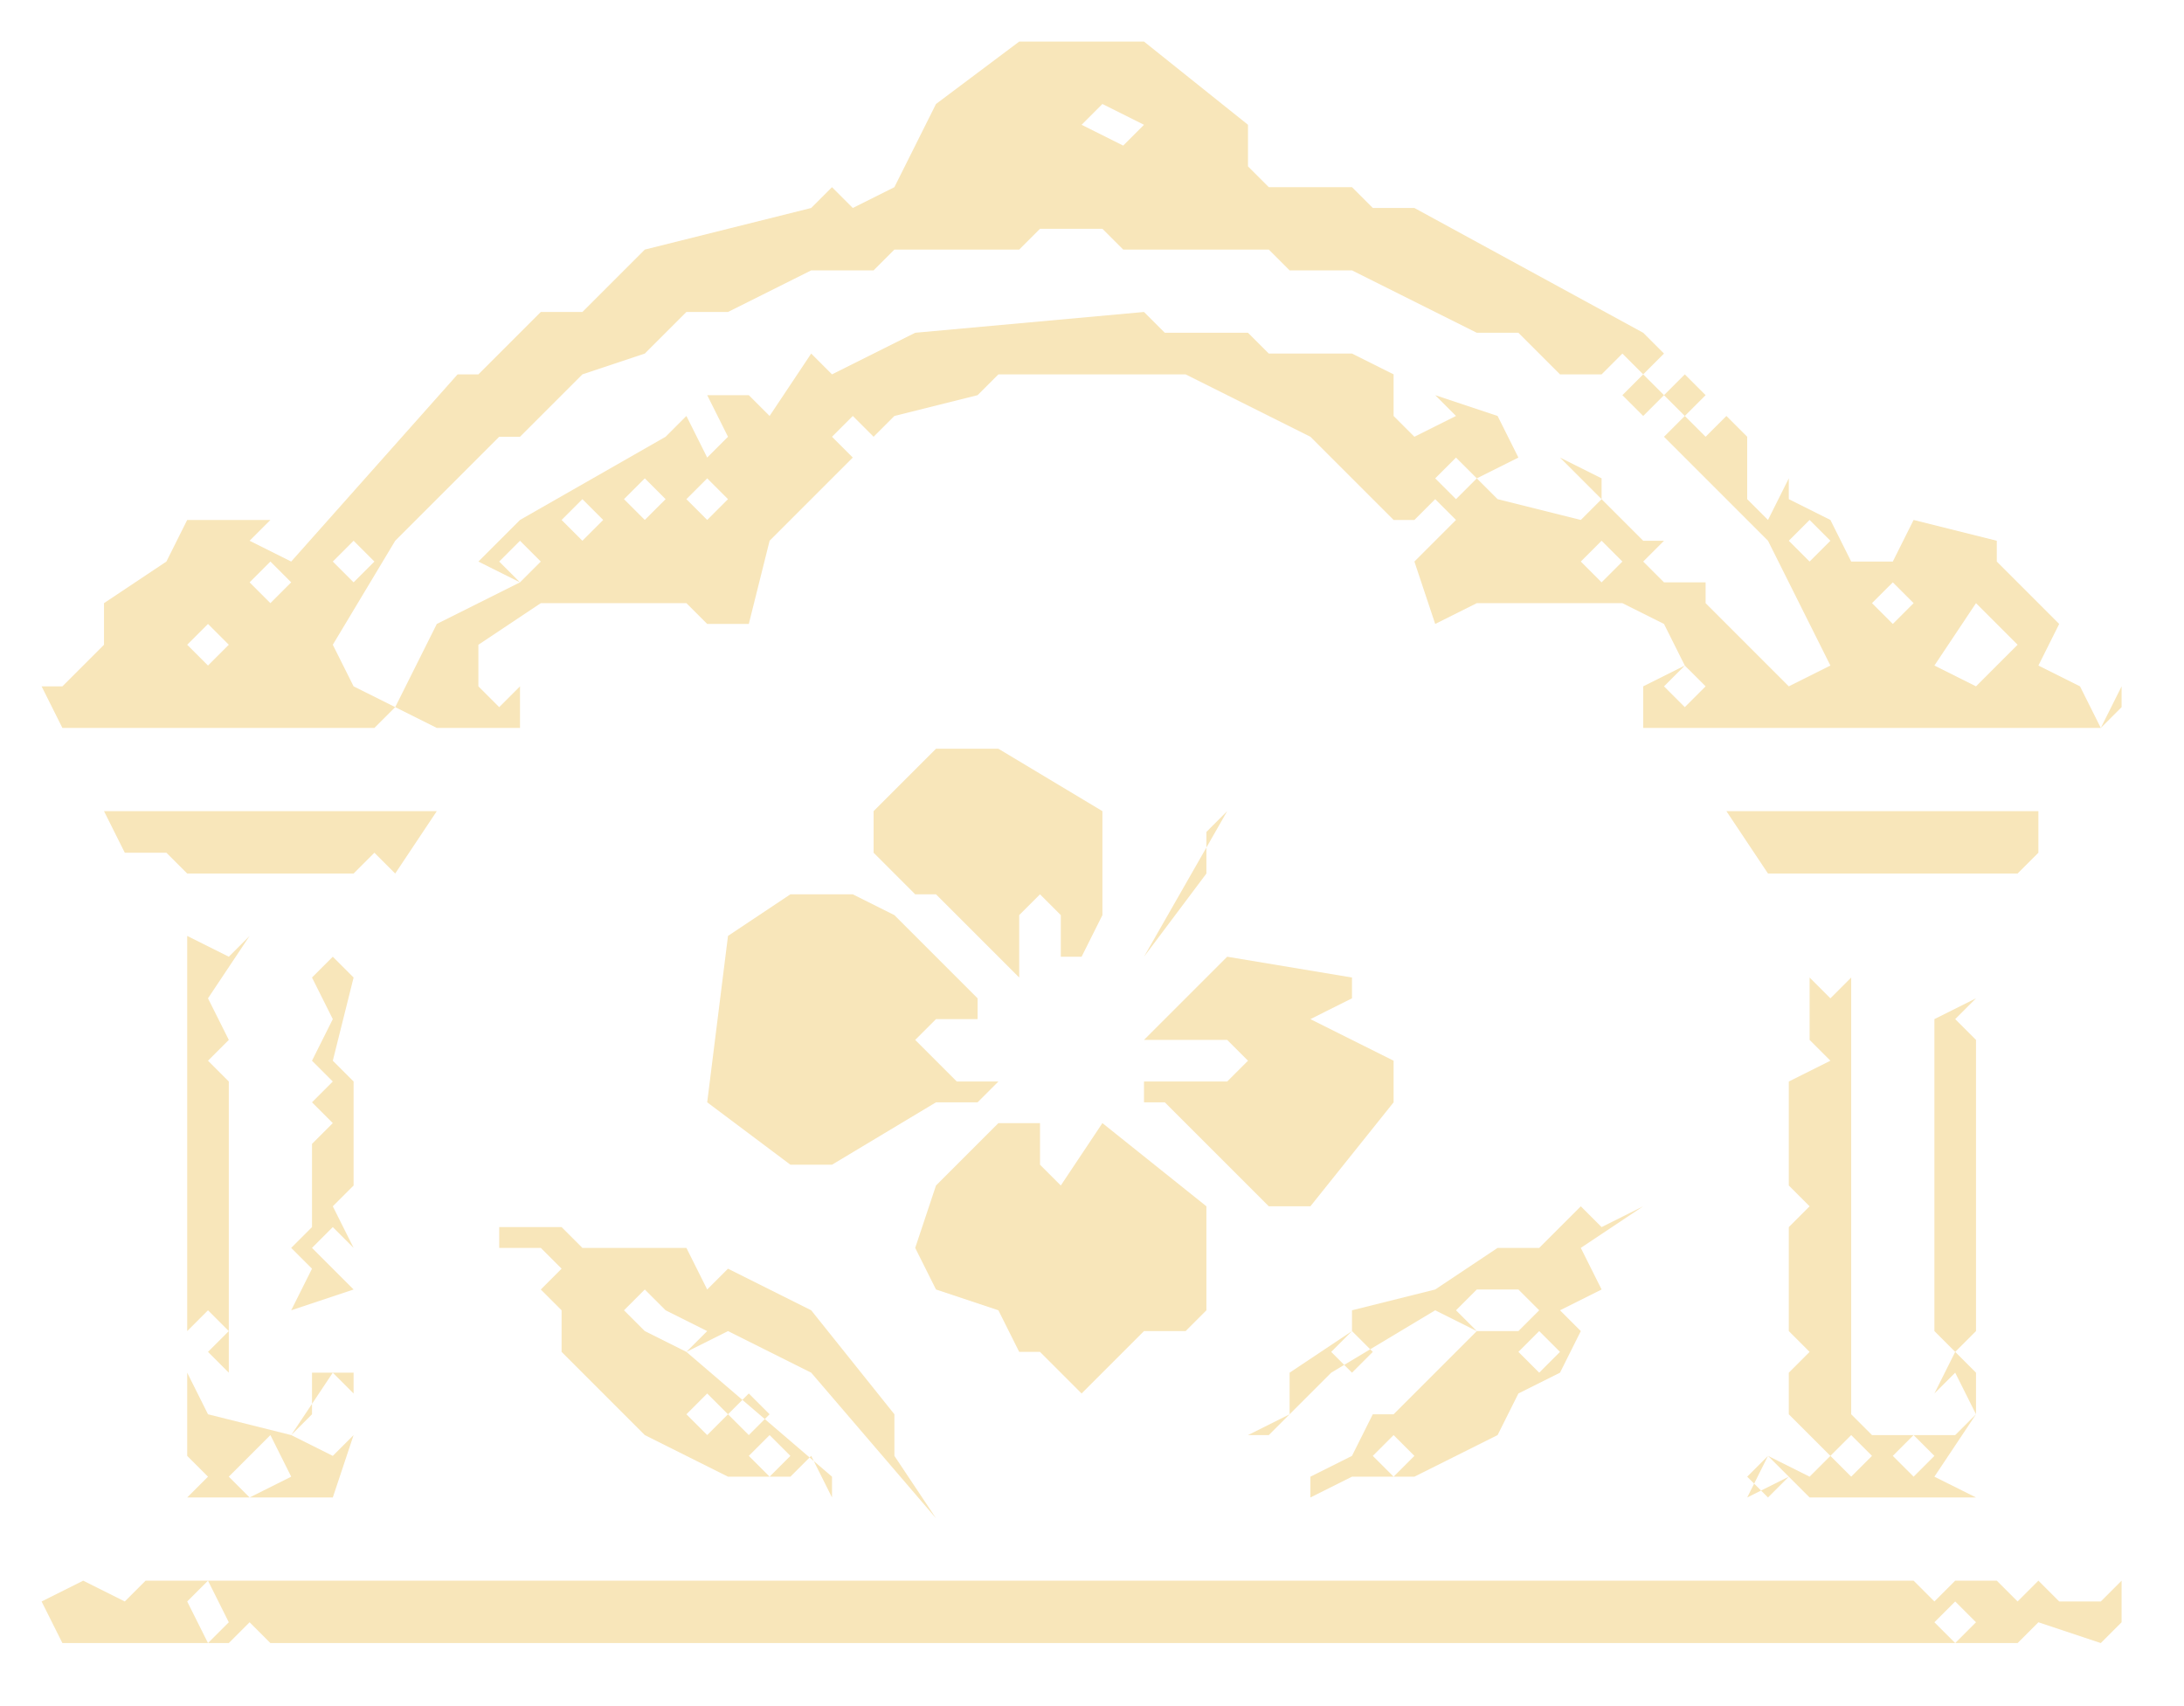
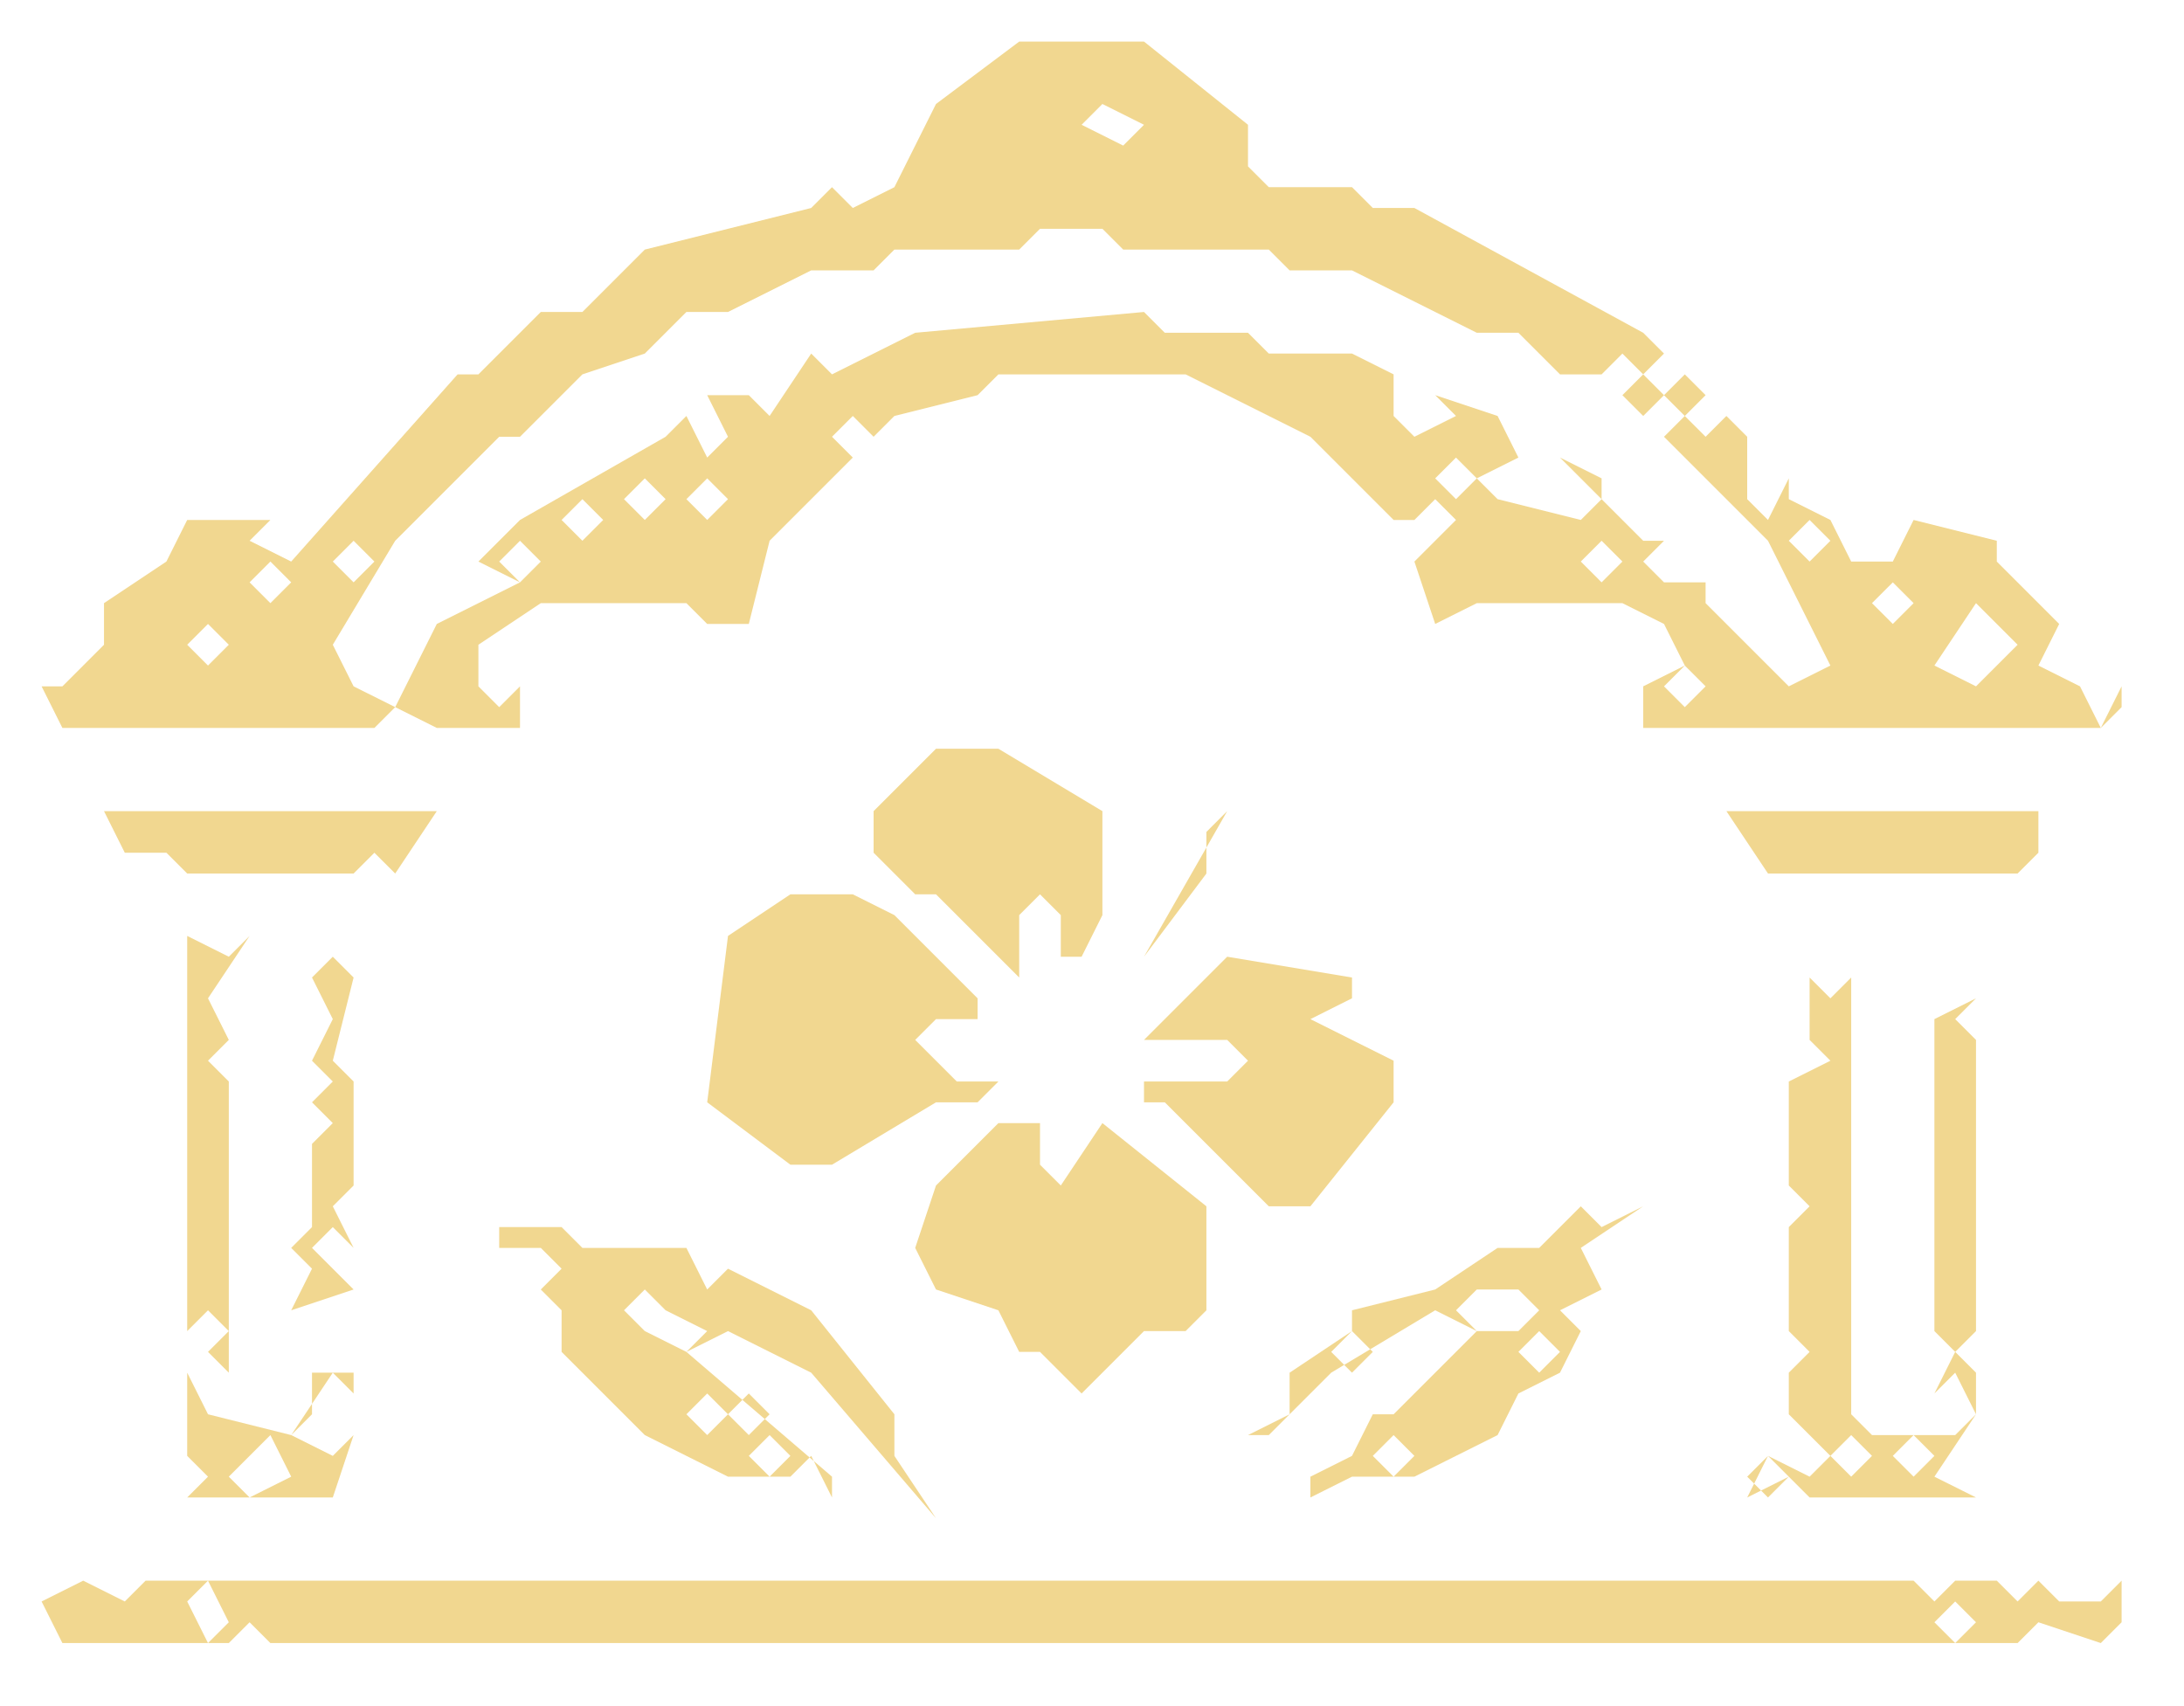
<svg xmlns="http://www.w3.org/2000/svg" viewBox="0 0 105 82">
-   <path fill="#f8e6ba" fill-rule="evenodd" d="M2,77 3,79 11,79 12,78 13,79 97,79 98,78 101,79 102,78 102,76 101,77 99,77 98,76 97,77 96,76 94,76 93,77 92,76 7,76 6,77 4,76Z M93,78 94,77 95,78 94,79Z M9,77 10,76 11,78 10,79Z M24,59 24,60 26,60 27,61 26,62 27,63 27,65 31,69 35,71 38,71 39,70 40,72 40,71 33,65 35,64 39,66 45,73 43,70 43,68 39,63 35,61 34,62 33,60 28,60 27,59Z M36,70 37,69 38,70 37,71Z M35,68 36,67 37,68 36,69Z M33,68 34,67 35,68 34,69Z M31,64 32,63 34,64 33,65Z M30,63 31,62 32,63 31,64Z M79,58 77,59 76,58 74,60 72,60 69,62 65,63 65,64 62,66 62,68 60,69 61,69 64,66 69,63 71,64 67,68 66,68 65,70 63,71 63,72 65,71 68,71 72,69 73,67 75,66 76,64 75,63 77,62 76,60Z M66,70 67,69 68,70 67,71Z M73,65 74,64 75,65 74,66Z M64,65 65,64 66,65 65,66Z M70,63 71,62 73,62 74,63 73,64 71,64Z M87,47 87,50 88,51 86,52 86,57 87,58 86,59 86,64 87,65 86,66 86,68 88,70 87,71 85,70 84,72 86,71 87,72 95,72 93,71 95,68 95,66 94,65 95,64 95,50 94,49 95,48 93,49 93,64 94,65 93,67 94,66 95,68 94,69 90,69 89,68 89,47 88,48Z M84,71 85,70 86,71 85,72Z M91,70 92,69 93,70 92,71Z M88,70 89,69 90,70 89,71Z M59,46 55,50 59,50 60,51 59,52 55,52 55,53 56,53 61,58 63,58 67,53 67,51 63,49 65,48 65,47Z M9,45 9,64 10,65 9,66 9,70 10,71 9,72 16,72 17,69 16,70 14,69 16,66 17,67 17,66 15,66 15,68 14,69 10,68 9,66 10,65 11,66 11,52 10,51 11,50 10,48 12,45 15,45 16,46 15,47 16,49 15,51 16,52 15,53 16,54 15,55 15,59 14,60 15,61 14,63 17,62 16,61 17,60 16,58 17,57 17,52 16,51 17,47 15,45 12,45 11,46Z M13,69 14,71 12,72 11,71Z M9,64 10,63 11,64 10,65Z M15,60 16,59 17,60 16,61Z M83,39 85,42 97,42 98,41 98,39Z M59,39 55,46 58,42 58,40Z M5,39 6,41 8,41 9,42 17,42 18,41 19,42 21,39Z M45,36 42,39 42,41 44,43 43,44 41,43 38,43 35,45 34,53 38,56 40,56 45,53 47,53 48,54 45,57 44,60 45,62 48,63 49,65 50,65 52,67 52,73 52,67 55,64 57,64 58,63 58,58 53,54 51,57 50,56 50,54 48,54 47,53 48,52 46,52 44,50 45,49 47,49 47,48 43,44 44,43 45,43 49,47 49,48 49,44 50,43 51,44 51,46 52,46 53,44 53,39 48,36Z M2,33 3,35 18,35 19,34 21,35 25,35 25,33 24,34 23,33 23,31 26,29 33,29 34,30 36,30 37,26 43,20 47,19 48,18 57,18 63,21 67,25 68,25 69,26 68,27 69,30 71,29 78,29 80,30 81,32 79,33 79,35 101,35 102,34 102,33 101,35 100,33 98,32 99,30 96,27 96,26 92,25 91,27 89,27 88,25 86,24 86,23 85,25 84,24 84,21 79,16 68,10 66,10 65,9 61,9 60,8 60,6 55,2 49,2 45,5 43,9 41,10 40,9 39,10 31,12 28,15 26,15 23,18 22,18 14,27 12,26 13,25 9,25 8,27 5,29 5,31 3,33Z M80,33 81,32 82,33 81,34Z M9,31 10,30 11,31 10,32Z M93,32 95,29 97,31 95,33Z M90,29 91,28 92,29 91,30Z M12,28 13,27 14,28 13,29Z M76,27 77,26 78,27 77,28Z M24,27 25,26 26,27 25,28Z M16,27 17,26 18,27 17,28Z M86,26 87,25 88,26 87,27Z M68,25 69,24 70,25 69,26Z M27,25 28,24 29,25 28,26Z M33,24 34,23 35,24 34,25Z M30,24 31,23 32,24 31,25Z M69,23 70,22 71,23 70,24Z M40,21 41,20 42,21 41,22Z M81,20 82,19 83,20 82,21Z M79,20 80,19 81,20 80,21Z M33,20 34,19 35,21 34,22Z M79,18 80,17 81,18 80,19Z M77,18 78,17 79,18 78,19Z M16,31 19,26 24,21 25,21 28,18 31,17 33,15 35,15 39,13 42,13 43,12 49,12 50,11 53,11 54,12 61,12 62,13 65,13 71,16 73,16 75,18 77,18 85,26 88,32 86,33 82,29 82,28 80,28 79,27 80,26 79,26 77,24 77,23 75,22 77,24 76,25 72,24 71,23 73,22 72,20 69,19 70,20 68,21 67,20 67,18 65,17 61,17 60,16 56,16 55,15 44,16 40,18 39,17 37,20 36,19 34,19 32,21 25,25 23,27 25,28 21,30 19,34 17,33Z M52,6 53,5 55,6 54,7Z" />
+   <path fill="#f1d790" fill-rule="evenodd" d="M2,77 3,79 11,79 12,78 13,79 97,79 98,78 101,79 102,78 102,76 101,77 99,77 98,76 97,77 96,76 94,76 93,77 92,76 7,76 6,77 4,76Z M93,78 94,77 95,78 94,79Z M9,77 10,76 11,78 10,79Z M24,59 24,60 26,60 27,61 26,62 27,63 27,65 31,69 35,71 38,71 39,70 40,72 40,71 33,65 35,64 39,66 45,73 43,70 43,68 39,63 35,61 34,62 33,60 28,60 27,59Z M36,70 37,69 38,70 37,71Z M35,68 36,67 37,68 36,69Z M33,68 34,67 35,68 34,69Z M31,64 32,63 34,64 33,65Z M30,63 31,62 32,63 31,64Z M79,58 77,59 76,58 74,60 72,60 69,62 65,63 65,64 62,66 62,68 60,69 61,69 64,66 69,63 71,64 67,68 66,68 65,70 63,71 63,72 65,71 68,71 72,69 73,67 75,66 76,64 75,63 77,62 76,60Z M66,70 67,69 68,70 67,71Z M73,65 74,64 75,65 74,66Z M64,65 65,64 66,65 65,66Z M70,63 71,62 73,62 74,63 73,64 71,64Z M87,47 87,50 88,51 86,52 86,57 87,58 86,59 86,64 87,65 86,66 86,68 88,70 87,71 85,70 84,72 86,71 87,72 95,72 93,71 95,68 95,66 94,65 95,64 95,50 94,49 95,48 93,49 93,64 94,65 93,67 94,66 95,68 94,69 90,69 89,68 89,47 88,48Z M84,71 85,70 86,71 85,72Z M91,70 92,69 93,70 92,71Z M88,70 89,69 90,70 89,71Z M59,46 55,50 59,50 60,51 59,52 55,52 55,53 56,53 61,58 63,58 67,53 67,51 63,49 65,48 65,47Z M9,45 9,64 10,65 9,66 9,70 10,71 9,72 16,72 17,69 16,70 14,69 16,66 17,67 17,66 15,66 15,68 14,69 10,68 9,66 10,65 11,66 11,52 10,51 11,50 10,48 12,45 15,45 16,46 15,47 16,49 15,51 16,52 15,53 16,54 15,55 15,59 14,60 15,61 14,63 17,62 16,61 17,60 16,58 17,57 17,52 16,51 17,47 15,45 12,45 11,46Z M13,69 14,71 12,72 11,71Z M9,64 10,63 11,64 10,65Z M15,60 16,59 17,60 16,61Z M83,39 85,42 97,42 98,41 98,39Z M59,39 55,46 58,42 58,40Z M5,39 6,41 8,41 9,42 17,42 18,41 19,42 21,39Z M45,36 42,39 42,41 44,43 43,44 41,43 38,43 35,45 34,53 38,56 40,56 45,53 47,53 48,54 45,57 44,60 45,62 48,63 49,65 50,65 52,67 52,73 52,67 55,64 57,64 58,63 58,58 53,54 51,57 50,56 50,54 48,54 47,53 48,52 46,52 44,50 45,49 47,49 47,48 43,44 44,43 45,43 49,47 49,48 49,44 50,43 51,44 51,46 52,46 53,44 53,39 48,36Z M2,33 3,35 18,35 19,34 21,35 25,35 25,33 24,34 23,33 23,31 26,29 33,29 34,30 36,30 37,26 43,20 47,19 48,18 57,18 63,21 67,25 68,25 69,26 68,27 69,30 71,29 78,29 80,30 81,32 79,33 79,35 101,35 102,34 102,33 101,35 100,33 98,32 99,30 96,27 96,26 92,25 91,27 89,27 88,25 86,24 86,23 85,25 84,24 84,21 79,16 68,10 66,10 65,9 61,9 60,8 60,6 55,2 49,2 45,5 43,9 41,10 40,9 39,10 31,12 28,15 26,15 23,18 22,18 14,27 12,26 13,25 9,25 8,27 5,29 5,31 3,33Z M80,33 81,32 82,33 81,34Z M9,31 10,30 11,31 10,32Z M93,32 95,29 97,31 95,33Z M90,29 91,28 92,29 91,30Z M12,28 13,27 14,28 13,29Z M76,27 77,26 78,27 77,28Z M24,27 25,26 26,27 25,28Z M16,27 17,26 18,27 17,28Z M86,26 87,25 88,26 87,27Z M68,25 69,24 70,25 69,26Z M27,25 28,24 29,25 28,26Z M33,24 34,23 35,24 34,25Z M30,24 31,23 32,24 31,25Z M69,23 70,22 71,23 70,24Z M40,21 41,20 42,21 41,22Z M81,20 82,19 83,20 82,21Z M79,20 80,19 81,20 80,21Z M33,20 34,19 35,21 34,22Z M79,18 80,17 81,18 80,19Z M77,18 78,17 79,18 78,19Z M16,31 19,26 24,21 25,21 28,18 31,17 33,15 35,15 39,13 42,13 43,12 49,12 50,11 53,11 54,12 61,12 62,13 65,13 71,16 73,16 75,18 77,18 85,26 88,32 86,33 82,29 82,28 80,28 79,27 80,26 79,26 77,24 77,23 75,22 77,24 76,25 72,24 71,23 73,22 72,20 69,19 70,20 68,21 67,20 67,18 65,17 61,17 60,16 56,16 55,15 44,16 40,18 39,17 37,20 36,19 34,19 32,21 25,25 23,27 25,28 21,30 19,34 17,33Z M52,6 53,5 55,6 54,7Z" />
</svg>
